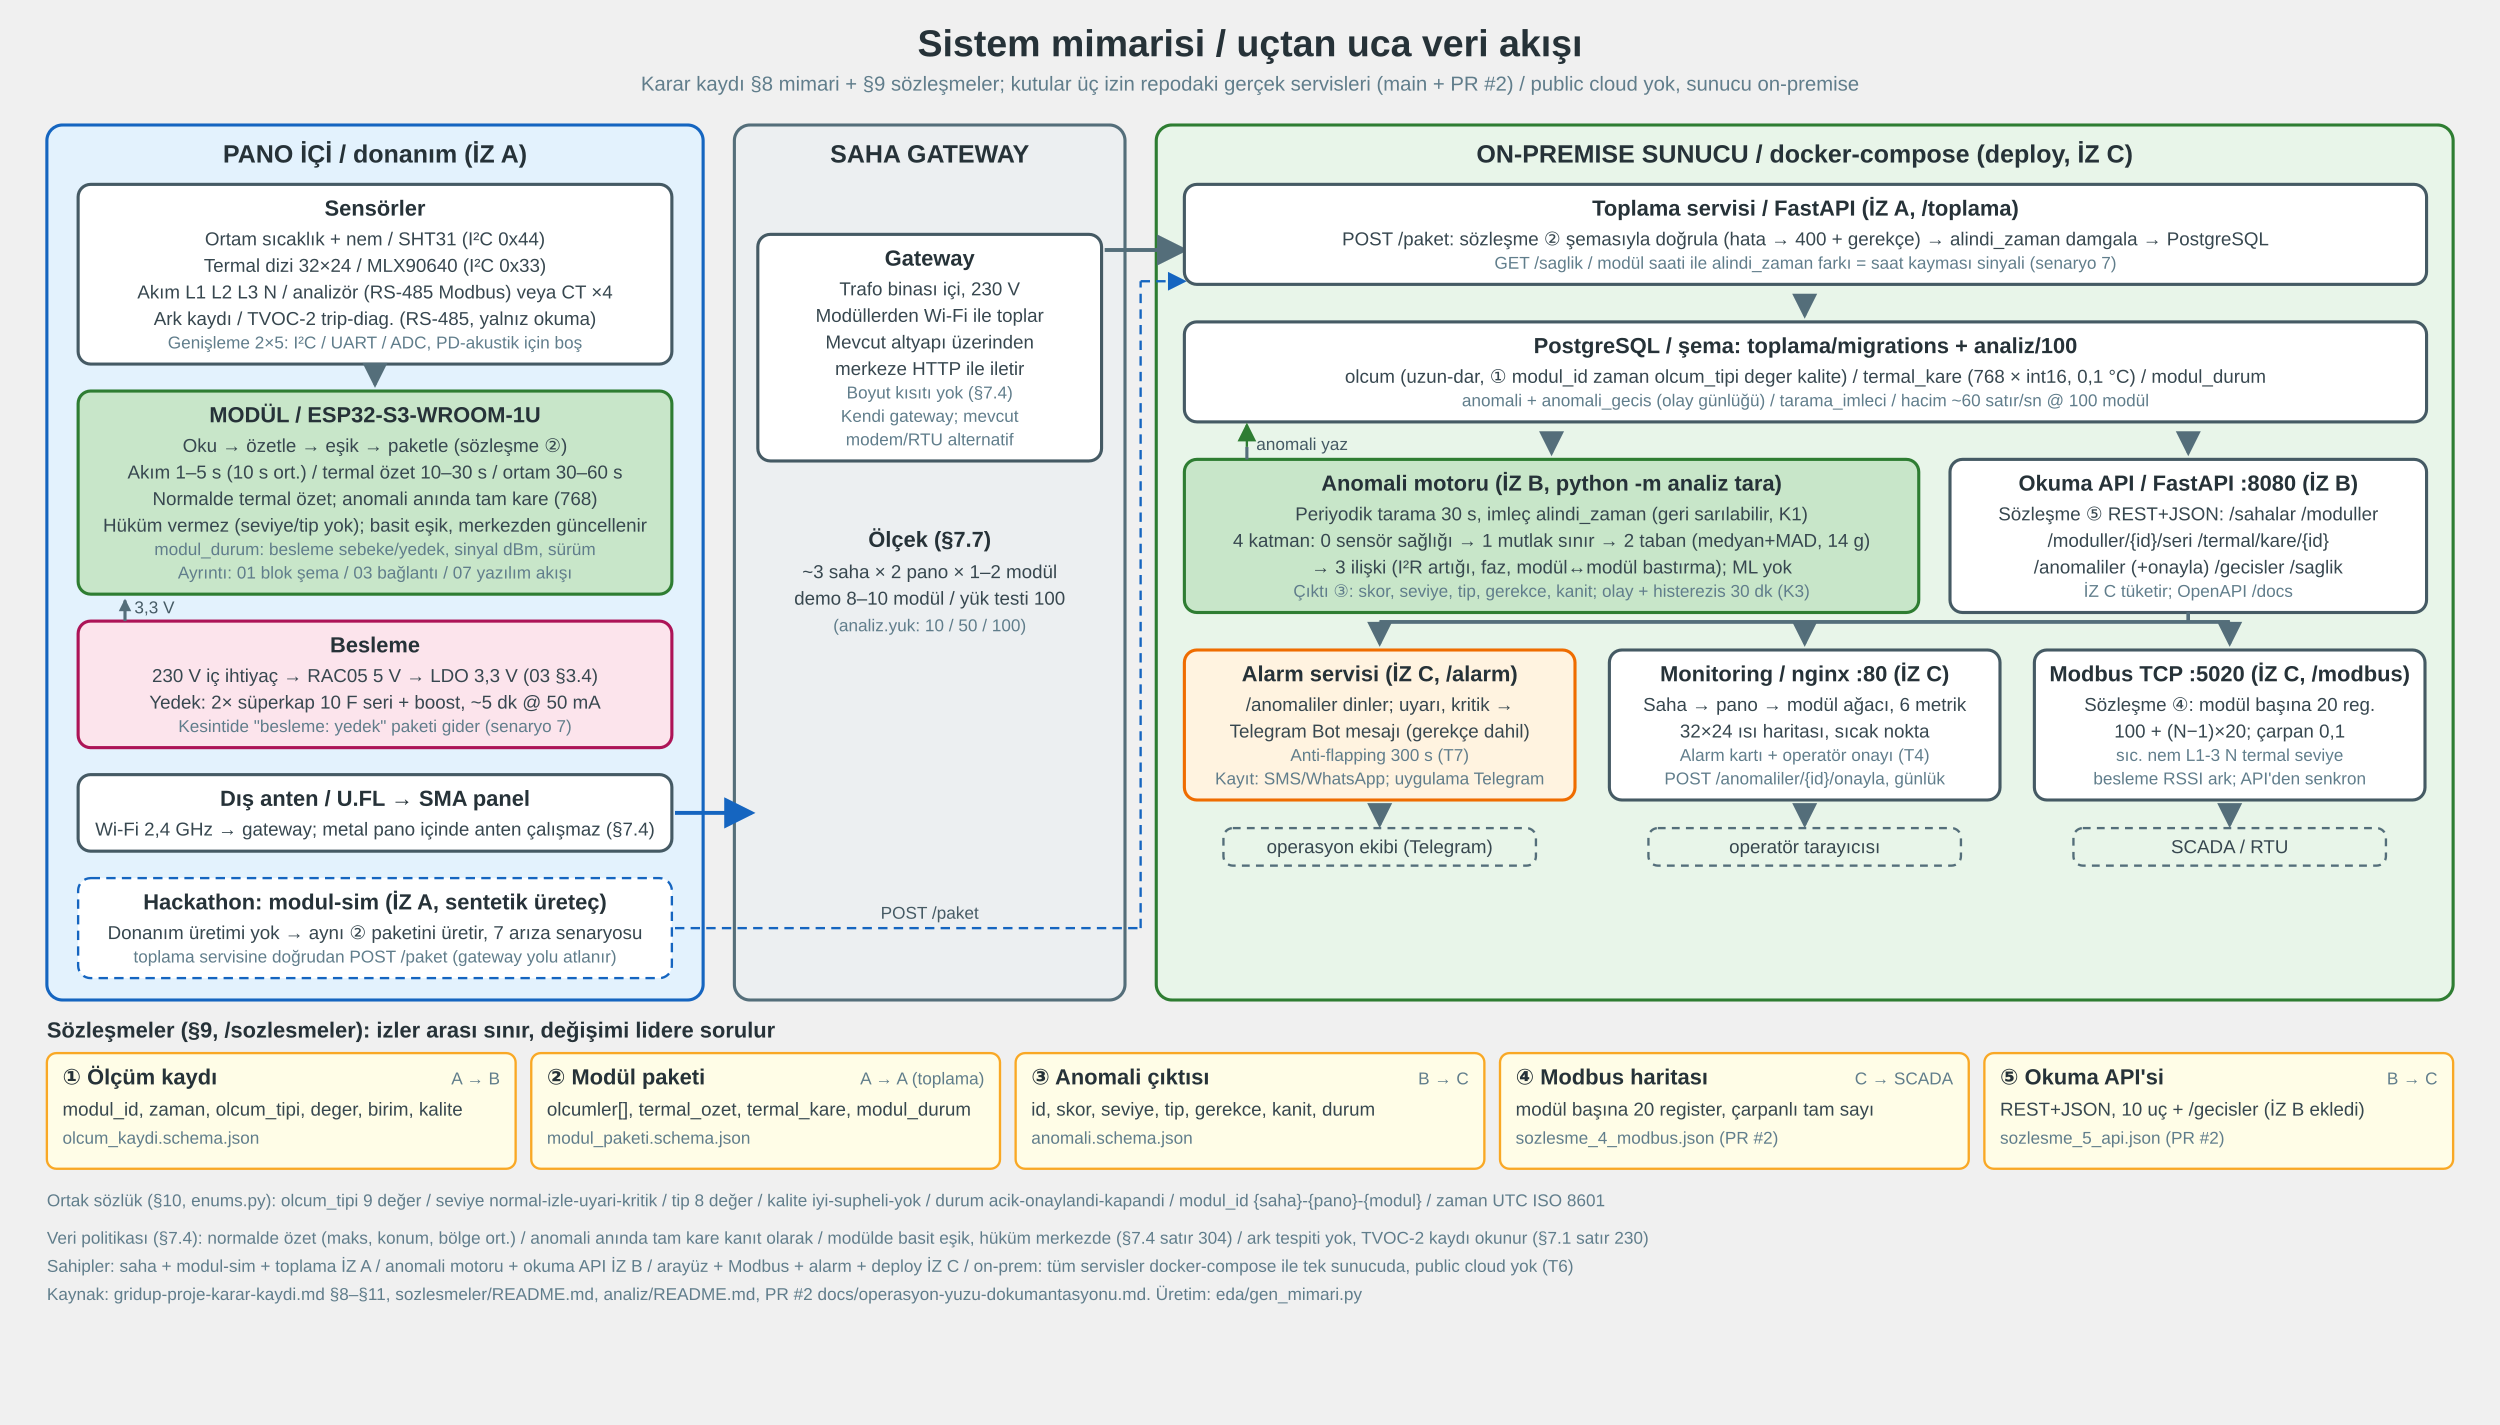
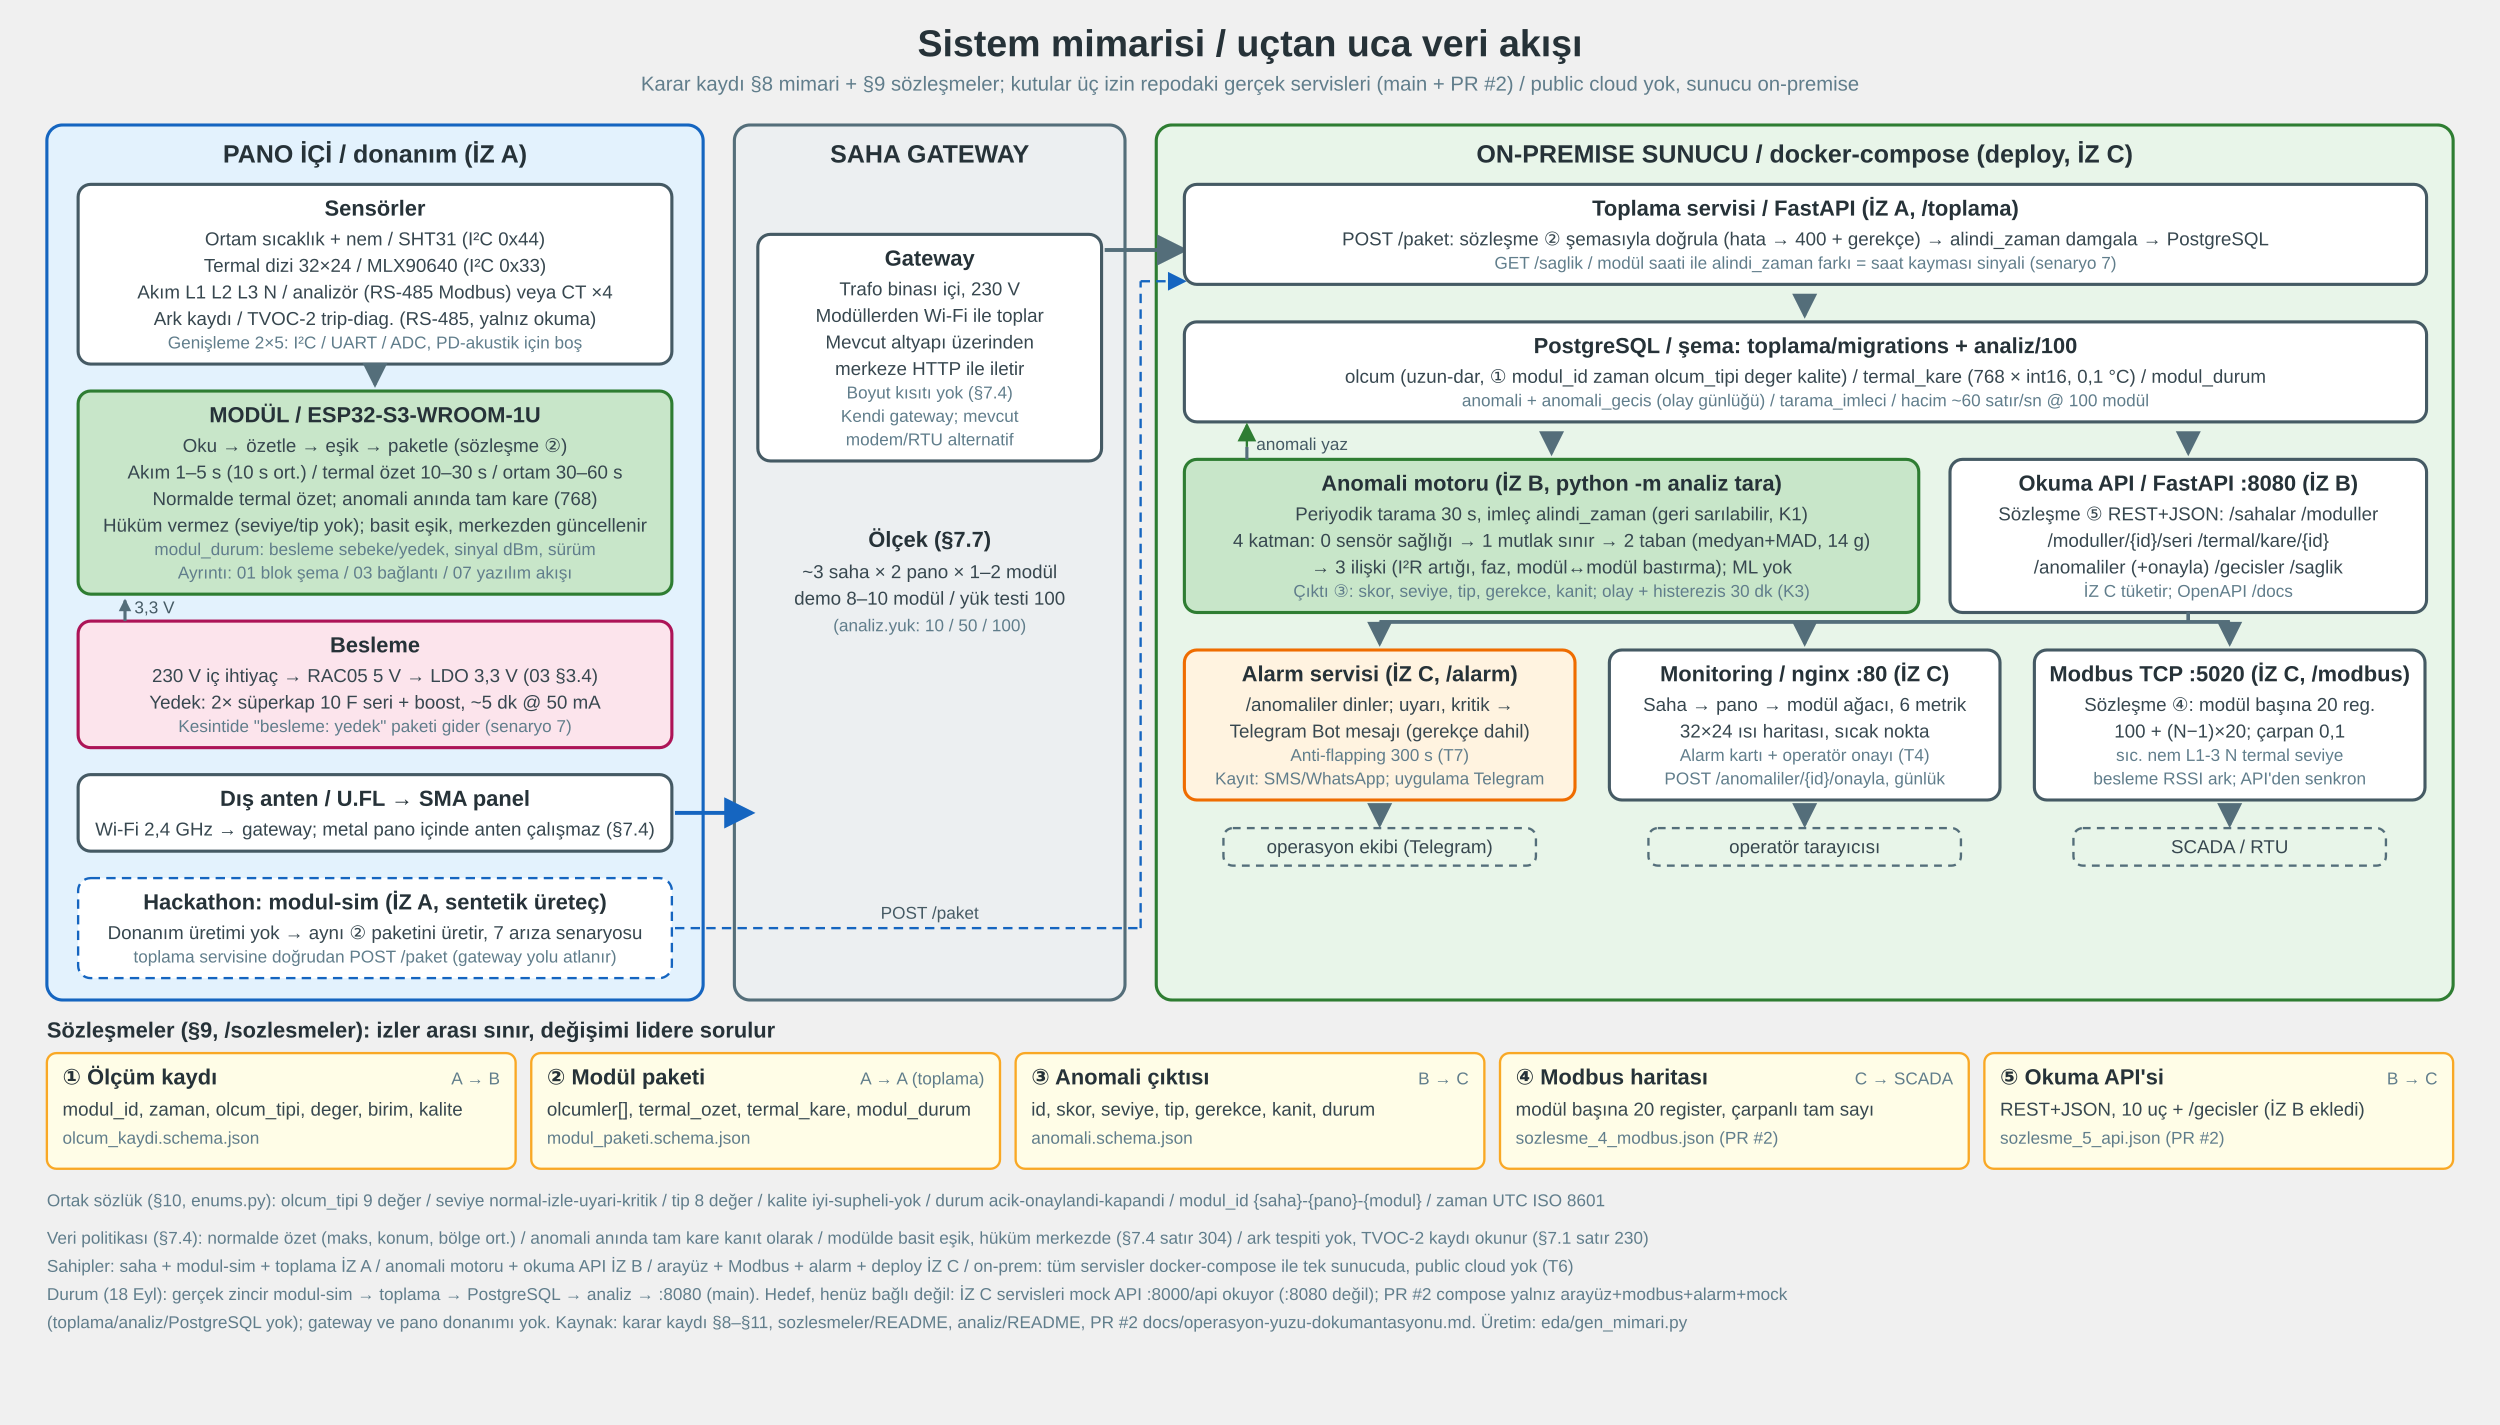
<svg xmlns="http://www.w3.org/2000/svg" viewBox="0 0 1600 912" width="100%" style="max-width:1200px;background:#fff;font-family:Arial,Helvetica,sans-serif">
  <defs>
    <marker id="arr" markerWidth="10" markerHeight="10" refX="7" refY="4" orient="auto">
      <path d="M0,0 L8,4 L0,8 z" fill="#546e7a" />
    </marker>
    <marker id="arrB" markerWidth="10" markerHeight="10" refX="7" refY="4" orient="auto">
      <path d="M0,0 L8,4 L0,8 z" fill="#1565c0" />
    </marker>
    <marker id="arrG" markerWidth="10" markerHeight="10" refX="7" refY="4" orient="auto">
      <path d="M0,0 L8,4 L0,8 z" fill="#2e7d32" />
    </marker>
    <marker id="arrO" markerWidth="10" markerHeight="10" refX="7" refY="4" orient="auto">
      <path d="M0,0 L8,4 L0,8 z" fill="#ef6c00" />
    </marker>
  </defs>
  <style>
    text{font-family:Arial,Helvetica,sans-serif}
    .baslik{font-size:24px;font-weight:700;fill:#263238}
    .alt{font-size:13px;fill:#607d8b}
    .zh{font-size:16px;font-weight:700;fill:#263238}
    .t{font-size:14px;font-weight:700;fill:#263238}
    .s{font-size:12px;fill:#37474f}
    .r{font-size:11px;fill:#607d8b}
    .w{font-size:11px;font-weight:700;fill:#c62828}
    .zoneP{fill:#e3f2fd;stroke:#1565c0;stroke-width:2}
    .zoneG{fill:#eceff1;stroke:#546e7a;stroke-width:2}
    .zoneS{fill:#e8f5e9;stroke:#2e7d32;stroke-width:2}
    .boxIc{fill:#ffffff;stroke:#455a64;stroke-width:2}
    .boxMcu{fill:#c8e6c9;stroke:#2e7d32;stroke-width:2}
    .boxGuc{fill:#fce4ec;stroke:#ad1457;stroke-width:2}
    .boxOut{fill:#fff3e0;stroke:#ef6c00;stroke-width:2}
    .boxSim{fill:#ffffff;stroke:#1565c0;stroke-width:1.5;stroke-dasharray:6 4}
    .boxSoz{fill:#fffde7;stroke:#f9a825;stroke-width:1.5}
    .actor{fill:none;stroke:#546e7a;stroke-width:1.5;stroke-dasharray:5 4}
    .lbl{font-size:11px;fill:#455a64}
  </style>
  <text x="800" y="36" text-anchor="middle" class="baslik">Sistem mimarisi / uçtan uca veri akışı</text>
  <text x="800" y="58" text-anchor="middle" class="alt">Karar kaydı §8 mimari + §9 sözleşmeler; kutular üç izin repodaki gerçek servisleri (main + PR #2) / public cloud yok, sunucu on-premise</text>
  <rect x="30" y="80" width="420" height="560" rx="10" class="zoneP" />
  <rect x="470" y="80" width="250" height="560" rx="10" class="zoneG" />
  <rect x="740" y="80" width="830" height="560" rx="10" class="zoneS" />
  <text x="240" y="104" text-anchor="middle" class="zh">PANO İÇİ / donanım (İZ A)</text>
  <text x="595" y="104" text-anchor="middle" class="zh">SAHA GATEWAY</text>
  <text x="1155" y="104" text-anchor="middle" class="zh">ON-PREMISE SUNUCU / docker-compose (deploy, İZ C)</text>
  <rect x="50" y="118" width="380" height="115" rx="8" class="boxIc" />
  <text x="240.0" y="138" text-anchor="middle" class="t">Sensörler</text>
  <text x="240.0" y="157" text-anchor="middle" class="s">Ortam sıcaklık + nem / SHT31 (I²C 0x44)</text>
  <text x="240.0" y="174" text-anchor="middle" class="s">Termal dizi 32×24 / MLX90640 (I²C 0x33)</text>
  <text x="240.0" y="191" text-anchor="middle" class="s">Akım L1 L2 L3 N / analizör (RS-485 Modbus) veya CT ×4</text>
  <text x="240.0" y="208" text-anchor="middle" class="s">Ark kaydı / TVOC-2 trip-diag. (RS-485, yalnız okuma)</text>
  <text x="240.0" y="223" text-anchor="middle" class="r">Genişleme 2×5: I²C / UART / ADC, PD-akustik için boş</text>
  <line x1="240" y1="237.0" x2="240" y2="246.25" stroke="#546e7a" stroke-width="2" marker-end="url(#arr)" />
  <rect x="50" y="250.25" width="380" height="130" rx="8" class="boxMcu" />
  <text x="240.0" y="270.25" text-anchor="middle" class="t">MODÜL / ESP32-S3-WROOM-1U</text>
  <text x="240.0" y="289.25" text-anchor="middle" class="s">Oku → özetle → eşik → paketle (sözleşme ②)</text>
  <text x="240.0" y="306.25" text-anchor="middle" class="s">Akım 1–5 s (10 s ort.) / termal özet 10–30 s / ortam 30–60 s</text>
  <text x="240.0" y="323.25" text-anchor="middle" class="s">Normalde termal özet; anomali anında tam kare (768)</text>
  <text x="240.0" y="340.25" text-anchor="middle" class="s">Hüküm vermez (seviye/tip yok); basit eşik, merkezden güncellenir</text>
  <text x="240.0" y="355.25" text-anchor="middle" class="r">modul_durum: besleme sebeke/yedek, sinyal dBm, sürüm</text>
  <text x="240.0" y="370.25" text-anchor="middle" class="r">Ayrıntı: 01 blok şema / 03 bağlantı / 07 yazılım akışı</text>
  <rect x="50" y="397.5" width="380" height="81" rx="8" class="boxGuc" />
  <text x="240.0" y="417.5" text-anchor="middle" class="t">Besleme</text>
  <text x="240.0" y="436.5" text-anchor="middle" class="s">230 V iç ihtiyaç → RAC05 5 V → LDO 3,3 V (03 §3.4)</text>
  <text x="240.0" y="453.5" text-anchor="middle" class="s">Yedek: 2× süperkap 10 F seri + boost, ~5 dk @ 50 mA</text>
  <text x="240.0" y="468.5" text-anchor="middle" class="r">Kesintide "besleme: yedek" paketi gider (senaryo 7)</text>
  <rect x="50" y="495.75" width="380" height="49" rx="8" class="boxIc" />
  <text x="240.0" y="515.75" text-anchor="middle" class="t">Dış anten / U.FL → SMA panel</text>
  <text x="240.0" y="534.75" text-anchor="middle" class="s">Wi-Fi 2,4 GHz → gateway; metal pano içinde anten çalışmaz (§7.4)</text>
  <rect x="50" y="562.0" width="380" height="64" rx="8" class="boxSim" />
  <text x="240.0" y="582.0" text-anchor="middle" class="t">Hackathon: modul-sim (İZ A, sentetik üreteç)</text>
  <text x="240.0" y="601.0" text-anchor="middle" class="s">Donanım üretimi yok → aynı ② paketini üretir, 7 arıza senaryosu</text>
  <text x="240.0" y="616.0" text-anchor="middle" class="r">toplama servisine doğrudan POST /paket (gateway yolu atlanır)</text>
  <line x1="80" y1="397.5" x2="80" y2="384.25" stroke="#546e7a" stroke-width="2" />
  <line x1="80" y1="384.25" x2="80" y2="384.15" stroke="#ad1457" stroke-width="1" marker-end="url(#arr)" />
  <text x="86" y="392.5" text-anchor="start" class="lbl">3,3 V</text>
  <rect x="485" y="150" width="220" height="145" rx="8" class="boxIc" />
  <text x="595.0" y="170" text-anchor="middle" class="t">Gateway</text>
  <text x="595.0" y="189" text-anchor="middle" class="s">Trafo binası içi, 230 V</text>
  <text x="595.0" y="206" text-anchor="middle" class="s">Modüllerden Wi-Fi ile toplar</text>
  <text x="595.0" y="223" text-anchor="middle" class="s">Mevcut altyapı üzerinden</text>
  <text x="595.0" y="240" text-anchor="middle" class="s">merkeze HTTP ile iletir</text>
  <text x="595.0" y="255" text-anchor="middle" class="r">Boyut kısıtı yok (§7.4)</text>
  <text x="595.0" y="270" text-anchor="middle" class="r">Kendi gateway; mevcut</text>
  <text x="595.0" y="285" text-anchor="middle" class="r">modem/RTU alternatif</text>
  <text x="595" y="350" text-anchor="middle" class="t">Ölçek (§7.7)</text>
  <text x="595" y="370" text-anchor="middle" class="s">~3 saha × 2 pano × 1–2 modül</text>
  <text x="595" y="387" text-anchor="middle" class="s">demo 8–10 modül / yük testi 100</text>
  <text x="595" y="404" text-anchor="middle" class="r">(analiz.yuk: 10 / 50 / 100)</text>
  <line x1="432" y1="520.25" x2="481" y2="520.25" stroke="#1565c0" stroke-width="2.5" marker-end="url(#arrB)" />
  <line x1="707" y1="160" x2="758" y2="160" stroke="#546e7a" stroke-width="2.5" marker-end="url(#arr)" />
  <line x1="432" y1="594.0" x2="730" y2="594.0" stroke="#1565c0" stroke-width="1.5" stroke-dasharray="6 4" />
  <line x1="730" y1="594.0" x2="730" y2="180" stroke="#1565c0" stroke-width="1.5" stroke-dasharray="6 4" />
  <line x1="730" y1="180" x2="758" y2="180" stroke="#1565c0" stroke-width="1.5" stroke-dasharray="6 4" marker-end="url(#arrB)" />
  <text x="595.0" y="588.0" text-anchor="middle" class="lbl">POST /paket</text>
  <rect x="758" y="118" width="795" height="64" rx="8" class="boxIc" />
  <text x="1155.5" y="138" text-anchor="middle" class="t">Toplama servisi / FastAPI (İZ A, /toplama)</text>
  <text x="1155.5" y="157" text-anchor="middle" class="s">POST /paket: sözleşme ② şemasıyla doğrula (hata → 400 + gerekçe) → alindi_zaman damgala → PostgreSQL</text>
  <text x="1155.5" y="172" text-anchor="middle" class="r">GET /saglik / modül saati ile alindi_zaman farkı = saat kayması sinyali (senaryo 7)</text>
  <line x1="1155" y1="190" x2="1155" y2="202" stroke="#546e7a" stroke-width="2" marker-end="url(#arr)" />
  <rect x="758" y="206" width="795" height="64" rx="8" class="boxIc" />
  <text x="1155.5" y="226" text-anchor="middle" class="t">PostgreSQL / şema: toplama/migrations + analiz/100</text>
  <text x="1155.5" y="245" text-anchor="middle" class="s">olcum (uzun-dar, ① modul_id zaman olcum_tipi deger kalite) / termal_kare (768 × int16, 0,1 °C) / modul_durum</text>
  <text x="1155.5" y="260" text-anchor="middle" class="r">anomali + anomali_gecis (olay günlüğü) / tarama_imleci / hacim ~60 satır/sn @ 100 modül</text>
  <line x1="993.0" y1="278" x2="993.0" y2="290" stroke="#546e7a" stroke-width="2" marker-end="url(#arr)" />
  <line x1="1400.5" y1="278" x2="1400.5" y2="290" stroke="#546e7a" stroke-width="2" marker-end="url(#arr)" />
  <rect x="758" y="294" width="470" height="98" rx="8" class="boxMcu" />
  <text x="993.0" y="314" text-anchor="middle" class="t">Anomali motoru (İZ B, python -m analiz tara)</text>
  <text x="993.0" y="333" text-anchor="middle" class="s">Periyodik tarama 30 s, imleç alindi_zaman (geri sarılabilir, K1)</text>
  <text x="993.0" y="350" text-anchor="middle" class="s">4 katman: 0 sensör sağlığı → 1 mutlak sınır → 2 taban (medyan+MAD, 14 g)</text>
  <text x="993.0" y="367" text-anchor="middle" class="s">→ 3 ilişki (I²R artığı, faz, modül↔modül bastırma); ML yok</text>
  <text x="993.0" y="382" text-anchor="middle" class="r">Çıktı ③: skor, seviye, tip, gerekce, kanit; olay + histerezis 30 dk (K3)</text>
  <rect x="1248" y="294" width="305" height="98" rx="8" class="boxIc" />
  <text x="1400.5" y="314" text-anchor="middle" class="t">Okuma API / FastAPI :8080 (İZ B)</text>
  <text x="1400.5" y="333" text-anchor="middle" class="s">Sözleşme ⑤ REST+JSON: /sahalar /moduller</text>
  <text x="1400.5" y="350" text-anchor="middle" class="s">/moduller/{id}/seri /termal/kare/{id}</text>
  <text x="1400.5" y="367" text-anchor="middle" class="s">/anomaliler (+onayla) /gecisler /saglik</text>
  <text x="1400.5" y="382" text-anchor="middle" class="r">İZ C tüketir; OpenAPI /docs</text>
  <line x1="798" y1="294" x2="798" y2="286" stroke="#546e7a" stroke-width="2" />
  <line x1="798" y1="286" x2="798" y2="272" stroke="#2e7d32" stroke-width="1.5" marker-end="url(#arrG)" />
  <text x="804" y="288" text-anchor="start" class="lbl">anomali yaz</text>
  <line x1="1400.5" y1="392" x2="1400.5" y2="398" stroke="#546e7a" stroke-width="2" />
  <line x1="883.0" y1="398" x2="1427.0" y2="398" stroke="#546e7a" stroke-width="2" />
  <line x1="883.0" y1="398" x2="883.0" y2="412" stroke="#546e7a" stroke-width="2" marker-end="url(#arr)" />
  <line x1="1400.5" y1="392" x2="1400.5" y2="398" stroke="#546e7a" stroke-width="2" />
  <line x1="883.0" y1="398" x2="1427.0" y2="398" stroke="#546e7a" stroke-width="2" />
  <line x1="1155.0" y1="398" x2="1155.0" y2="412" stroke="#546e7a" stroke-width="2" marker-end="url(#arr)" />
  <line x1="1400.5" y1="392" x2="1400.5" y2="398" stroke="#546e7a" stroke-width="2" />
  <line x1="883.0" y1="398" x2="1427.0" y2="398" stroke="#546e7a" stroke-width="2" />
  <line x1="1427.0" y1="398" x2="1427.0" y2="412" stroke="#546e7a" stroke-width="2" marker-end="url(#arr)" />
  <rect x="758" y="416" width="250" height="96" rx="8" class="boxOut" />
  <text x="883.0" y="436" text-anchor="middle" class="t">Alarm servisi (İZ C, /alarm)</text>
  <text x="883.0" y="455" text-anchor="middle" class="s">/anomaliler dinler; uyarı, kritik →</text>
  <text x="883.0" y="472" text-anchor="middle" class="s">Telegram Bot mesajı (gerekçe dahil)</text>
  <text x="883.0" y="487" text-anchor="middle" class="r">Anti-flapping 300 s (T7)</text>
  <text x="883.0" y="502" text-anchor="middle" class="r">Kayıt: SMS/WhatsApp; uygulama Telegram</text>
  <rect x="1030" y="416" width="250" height="96" rx="8" class="boxIc" />
  <text x="1155.0" y="436" text-anchor="middle" class="t">Monitoring / nginx :80 (İZ C)</text>
  <text x="1155.0" y="455" text-anchor="middle" class="s">Saha → pano → modül ağacı, 6 metrik</text>
  <text x="1155.0" y="472" text-anchor="middle" class="s">32×24 ısı haritası, sıcak nokta</text>
  <text x="1155.0" y="487" text-anchor="middle" class="r">Alarm kartı + operatör onayı (T4)</text>
  <text x="1155.0" y="502" text-anchor="middle" class="r">POST /anomaliler/{id}/onayla, günlük</text>
  <rect x="1302" y="416" width="250" height="96" rx="8" class="boxIc" />
  <text x="1427.0" y="436" text-anchor="middle" class="t">Modbus TCP :5020 (İZ C, /modbus)</text>
  <text x="1427.0" y="455" text-anchor="middle" class="s">Sözleşme ④: modül başına 20 reg.</text>
  <text x="1427.0" y="472" text-anchor="middle" class="s">100 + (N−1)×20; çarpan 0,1</text>
  <text x="1427.0" y="487" text-anchor="middle" class="r">sıc. nem L1-3 N termal seviye</text>
  <text x="1427.0" y="502" text-anchor="middle" class="r">besleme RSSI ark; API'den senkron</text>
  <line x1="883.0" y1="518" x2="883.0" y2="528" stroke="#546e7a" stroke-width="2" marker-end="url(#arr)" />
  <rect x="783" y="530" width="200" height="24" rx="6" class="actor" />
  <text x="883.0" y="546" text-anchor="middle" class="s">operasyon ekibi (Telegram)</text>
  <line x1="1155.0" y1="518" x2="1155.0" y2="528" stroke="#546e7a" stroke-width="2" marker-end="url(#arr)" />
  <rect x="1055" y="530" width="200" height="24" rx="6" class="actor" />
  <text x="1155.0" y="546" text-anchor="middle" class="s">operatör tarayıcısı</text>
  <line x1="1427.0" y1="518" x2="1427.0" y2="528" stroke="#546e7a" stroke-width="2" marker-end="url(#arr)" />
  <rect x="1327" y="530" width="200" height="24" rx="6" class="actor" />
  <text x="1427.0" y="546" text-anchor="middle" class="s">SCADA / RTU</text>
  <text x="30" y="664" text-anchor="start" class="t">Sözleşmeler (§9, /sozlesmeler): izler arası sınır, değişimi lidere sorulur</text>
  <rect x="30" y="674" width="300" height="74" rx="6" class="boxSoz" />
  <text x="40" y="694" text-anchor="start" class="t">① Ölçüm kaydı</text>
  <text x="320" y="694" text-anchor="end" class="r">A → B</text>
  <text x="40" y="714" text-anchor="start" class="s">modul_id, zaman, olcum_tipi, deger, birim, kalite</text>
  <text x="40" y="732" text-anchor="start" class="r">olcum_kaydi.schema.json</text>
  <rect x="340" y="674" width="300" height="74" rx="6" class="boxSoz" />
  <text x="350" y="694" text-anchor="start" class="t">② Modül paketi</text>
  <text x="630" y="694" text-anchor="end" class="r">A → A (toplama)</text>
  <text x="350" y="714" text-anchor="start" class="s">olcumler[], termal_ozet, termal_kare, modul_durum</text>
  <text x="350" y="732" text-anchor="start" class="r">modul_paketi.schema.json</text>
  <rect x="650" y="674" width="300" height="74" rx="6" class="boxSoz" />
  <text x="660" y="694" text-anchor="start" class="t">③ Anomali çıktısı</text>
  <text x="940" y="694" text-anchor="end" class="r">B → C</text>
  <text x="660" y="714" text-anchor="start" class="s">id, skor, seviye, tip, gerekce, kanit, durum</text>
  <text x="660" y="732" text-anchor="start" class="r">anomali.schema.json</text>
  <rect x="960" y="674" width="300" height="74" rx="6" class="boxSoz" />
  <text x="970" y="694" text-anchor="start" class="t">④ Modbus haritası</text>
  <text x="1250" y="694" text-anchor="end" class="r">C → SCADA</text>
  <text x="970" y="714" text-anchor="start" class="s">modül başına 20 register, çarpanlı tam sayı</text>
  <text x="970" y="732" text-anchor="start" class="r">sozlesme_4_modbus.json (PR #2)</text>
  <rect x="1270" y="674" width="300" height="74" rx="6" class="boxSoz" />
  <text x="1280" y="694" text-anchor="start" class="t">⑤ Okuma API'si</text>
  <text x="1560" y="694" text-anchor="end" class="r">B → C</text>
  <text x="1280" y="714" text-anchor="start" class="s">REST+JSON, 10 uç + /gecisler (İZ B ekledi)</text>
  <text x="1280" y="732" text-anchor="start" class="r">sozlesme_5_api.json (PR #2)</text>
  <text x="30" y="772" text-anchor="start" class="r">Ortak sözlük (§10, enums.py): olcum_tipi 9 değer / seviye normal-izle-uyari-kritik / tip 8 değer / kalite iyi-supheli-yok / durum acik-onaylandi-kapandi / modul_id {saha}-{pano}-{modul} / zaman UTC ISO 8601</text>
  <text x="30" y="796" text-anchor="start" class="r">Veri politikası (§7.4): normalde özet (maks, konum, bölge ort.) / anomali anında tam kare kanıt olarak / modülde basit eşik, hüküm merkezde (§7.4 satır 304) / ark tespiti yok, TVOC-2 kaydı okunur (§7.1 satır 230)</text>
  <text x="30" y="814" text-anchor="start" class="r">Sahipler: saha + modul-sim + toplama İZ A / anomali motoru + okuma API İZ B / arayüz + Modbus + alarm + deploy İZ C / on-prem: tüm servisler docker-compose ile tek sunucuda, public cloud yok (T6)</text>
-   <text x="30" y="832" text-anchor="start" class="r">Kaynak: gridup-proje-karar-kaydi.md §8–§11, sozlesmeler/README.md, analiz/README.md, PR #2 docs/operasyon-yuzu-dokumantasyonu.md. Üretim: eda/gen_mimari.py</text>
+   <text x="30" y="832" text-anchor="start" class="r">Durum (18 Eyl): gerçek zincir modul-sim → toplama → PostgreSQL → analiz → :8080 (main). Hedef, henüz bağlı değil: İZ C servisleri mock API :8000/api okuyor (:8080 değil); PR #2 compose yalnız arayüz+modbus+alarm+mock</text>
+   <text x="30" y="850" text-anchor="start" class="r">(toplama/analiz/PostgreSQL yok); gateway ve pano donanımı yok. Kaynak: karar kaydı §8–§11, sozlesmeler/README, analiz/README, PR #2 docs/operasyon-yuzu-dokumantasyonu.md. Üretim: eda/gen_mimari.py</text>
</svg>
